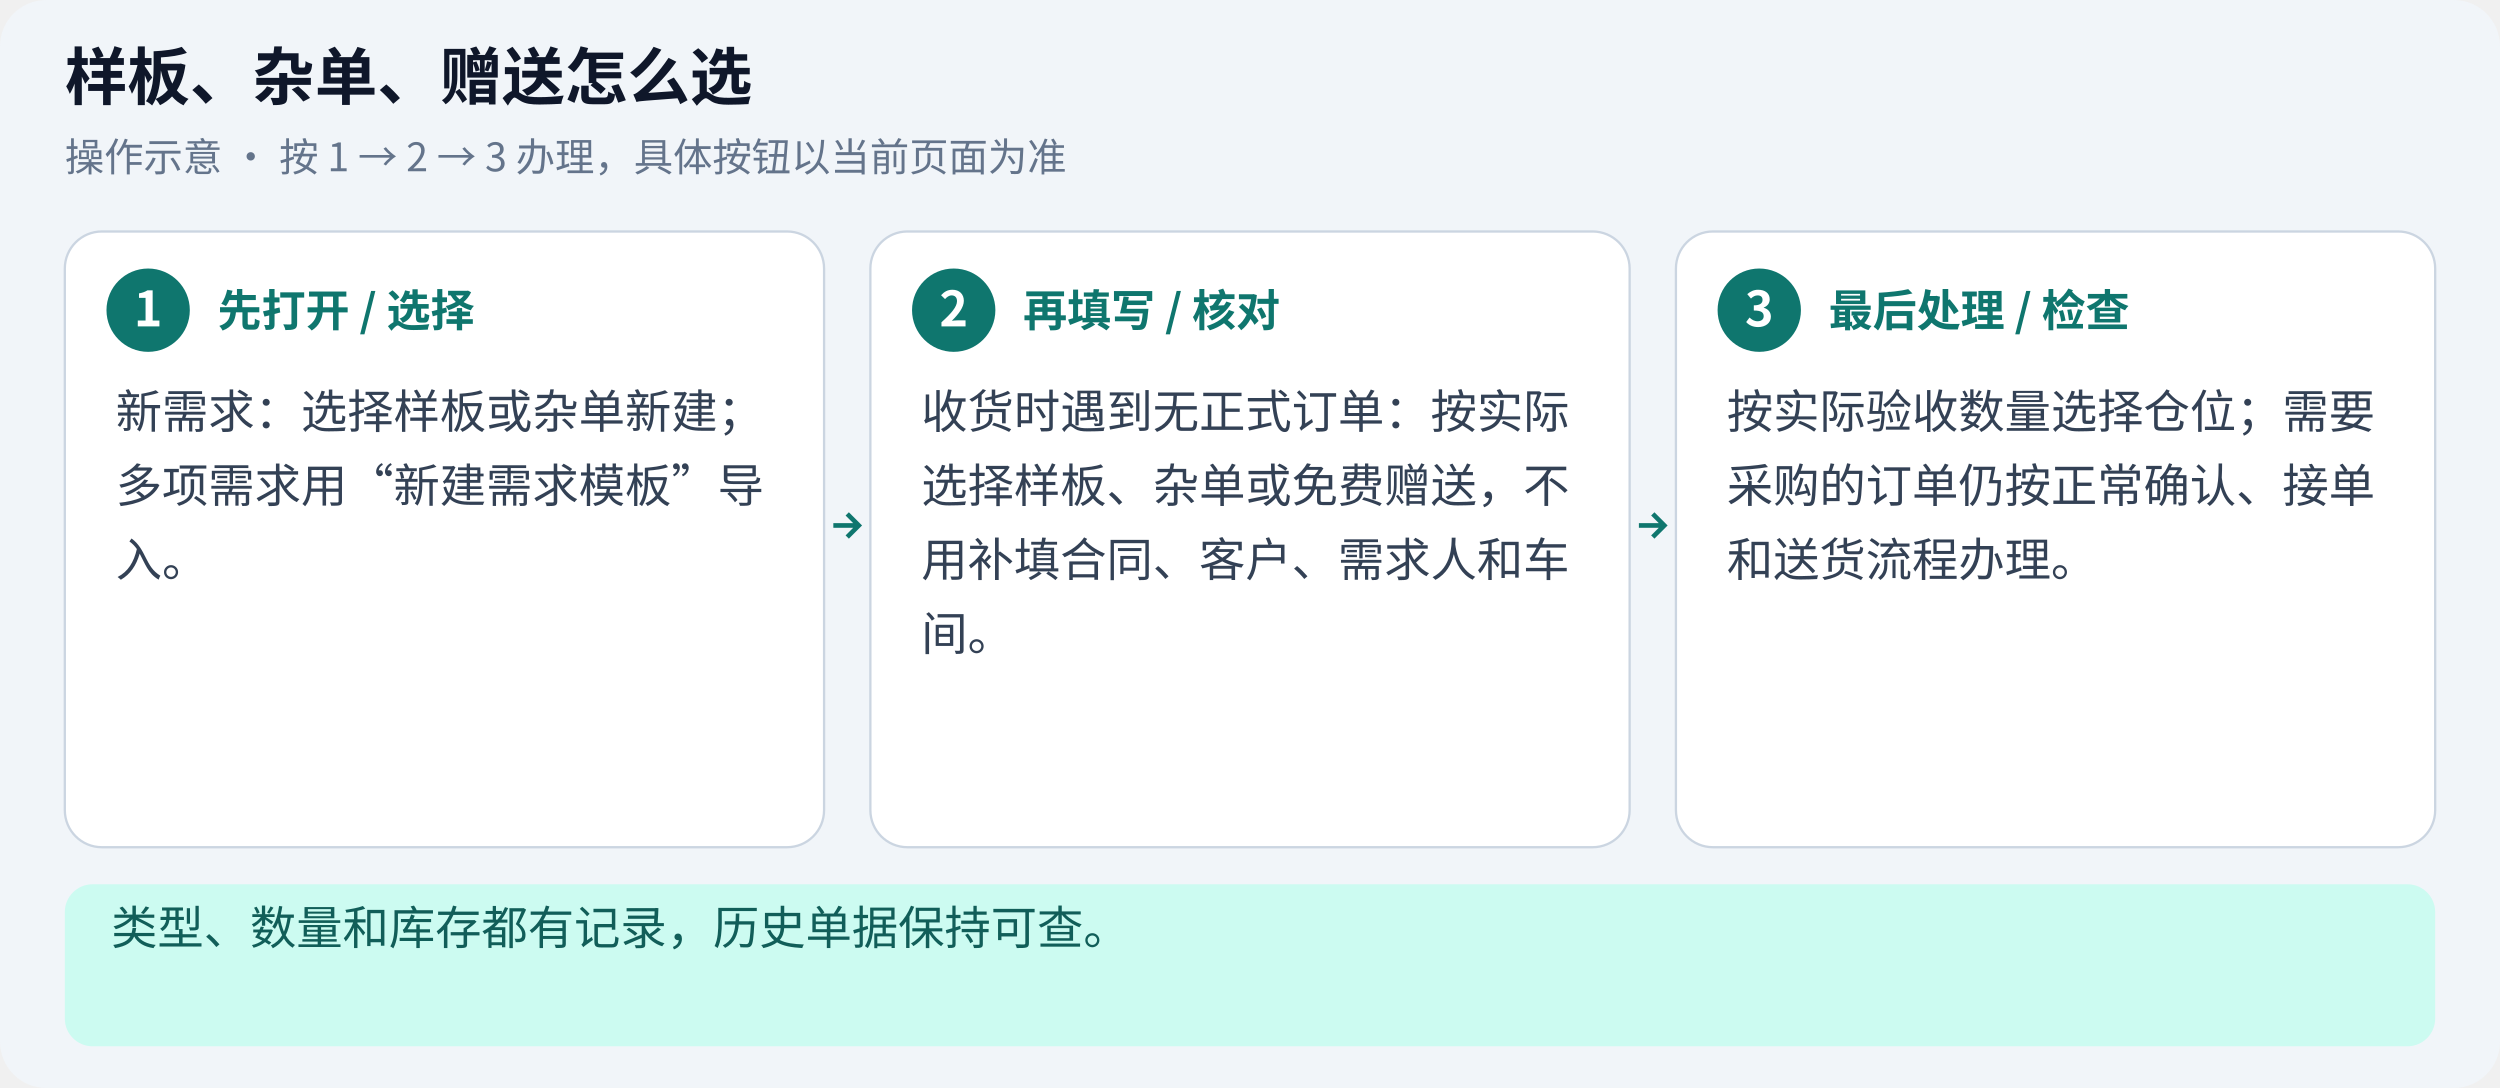
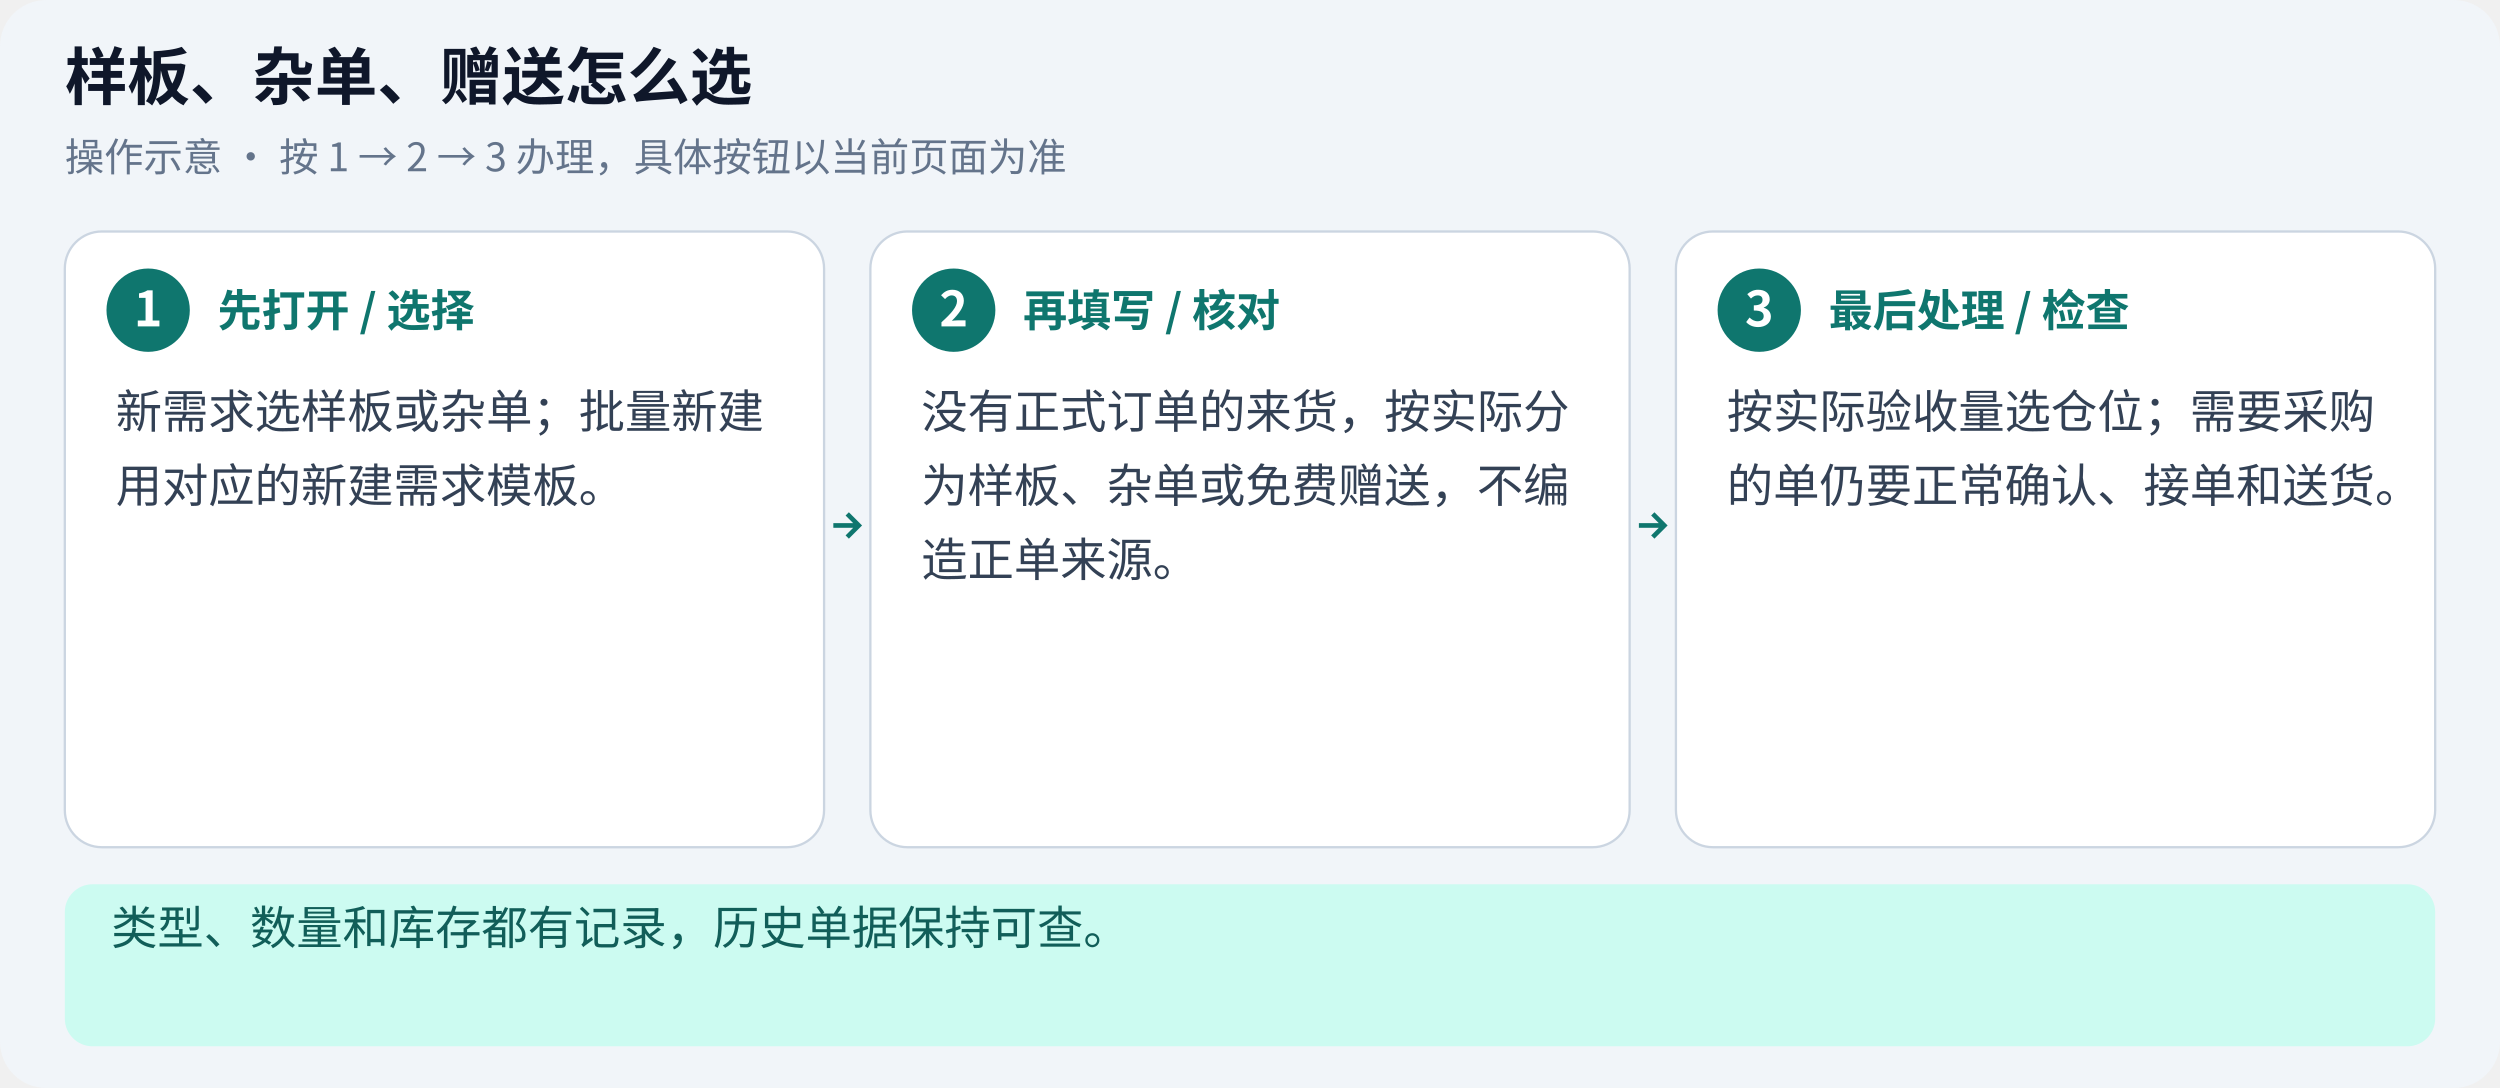
<svg xmlns="http://www.w3.org/2000/svg" width="1080" height="470" viewBox="0 0 1080 470" role="img" aria-labelledby="title desc">
  <rect width="1080" height="470" rx="20" fill="#f1f5f9" />
  <g font-family="Microsoft YaHei, Noto Sans CJK SC, sans-serif">
    <text x="28" y="43" font-size="27" font-weight="700" fill="#0f172a">样板、杂单、赠送怎么选</text>
    <text x="28" y="74" font-size="17" fill="#64748b">操作示意 · 按 1 → 2 → 3 办理，具体按钮以当前页面为准</text>
    <rect x="28" y="100" width="328" height="266" rx="16" fill="white" stroke="#cbd5e1" />
    <circle cx="64" cy="134" r="18" fill="#0f766e" />
    <text x="64" y="141" text-anchor="middle" fill="white" font-size="21" font-weight="700">1</text>
    <text x="94" y="141" fill="#0f766e" font-size="19" font-weight="700">先打开 / 选择</text>
    <text x="50" y="185" font-size="20" fill="#334155">
-       <tspan x="50" dy="0">新需求：选择样板或杂单新建；</tspan>
-       <tspan x="50" dy="32">多项需求用“新建需求模板”导</tspan>
-       <tspan x="50" dy="32">入。</tspan>
+       <tspan x="50" dy="0">新需求选样板或杂单；批量新建</tspan>
+       <tspan x="50" dy="32">用对应的新建需求模板。</tspan>
    </text>
    <path d="M360 227 h10 m-4 -5 5 5 -5 5" stroke="#0f766e" fill="none" stroke-width="2" />
    <rect x="376" y="100" width="328" height="266" rx="16" fill="white" stroke="#cbd5e1" />
    <circle cx="412" cy="134" r="18" fill="#0f766e" />
    <text x="412" y="141" text-anchor="middle" fill="white" font-size="21" font-weight="700">2</text>
    <text x="442" y="141" fill="#0f766e" font-size="19" font-weight="700">再填写 / 核对</text>
    <text x="398" y="185" font-size="20" fill="#334155">
-       <tspan x="398" dy="0">收货时遇到无正式订单：按实际</tspan>
-       <tspan x="398" dy="32">选择样板、杂单或免费赠送，不</tspan>
-       <tspan x="398" dy="32">用补填合同、客户、需求人和车</tspan>
-       <tspan x="398" dy="32">间。</tspan>
+       <tspan x="398" dy="0">没有正式订单的来货，按实际分</tspan>
+       <tspan x="398" dy="32">为样板、杂单或免费赠送，不编</tspan>
+       <tspan x="398" dy="32">造正单来源。</tspan>
    </text>
    <path d="M708 227 h10 m-4 -5 5 5 -5 5" stroke="#0f766e" fill="none" stroke-width="2" />
    <rect x="724" y="100" width="328" height="266" rx="16" fill="white" stroke="#cbd5e1" />
    <circle cx="760" cy="134" r="18" fill="#0f766e" />
    <text x="760" y="141" text-anchor="middle" fill="white" font-size="21" font-weight="700">3</text>
    <text x="790" y="141" fill="#0f766e" font-size="19" font-weight="700">最后处理 / 检查</text>
    <text x="746" y="185" font-size="20" fill="#334155">
-       <tspan x="746" dy="0">按实际验收数量选择仓位；需要</tspan>
-       <tspan x="746" dy="32">采购的订单仍按正常确认、接单</tspan>
-       <tspan x="746" dy="32">和送货流程办理。</tspan>
+       <tspan x="746" dy="0">按实际验收量选仓位；需要采购</tspan>
+       <tspan x="746" dy="32">的单仍要正常确认、接单和送货。</tspan>
    </text>
    <rect x="28" y="382" width="1024" height="70" rx="12" fill="#ccfbf1" />
    <text x="48" y="408" font-size="20" fill="#115e59">
      <tspan x="48" dy="0">类型、数量和库存都有记录，历史单据保持可查。</tspan>
    </text>
  </g>
</svg>
